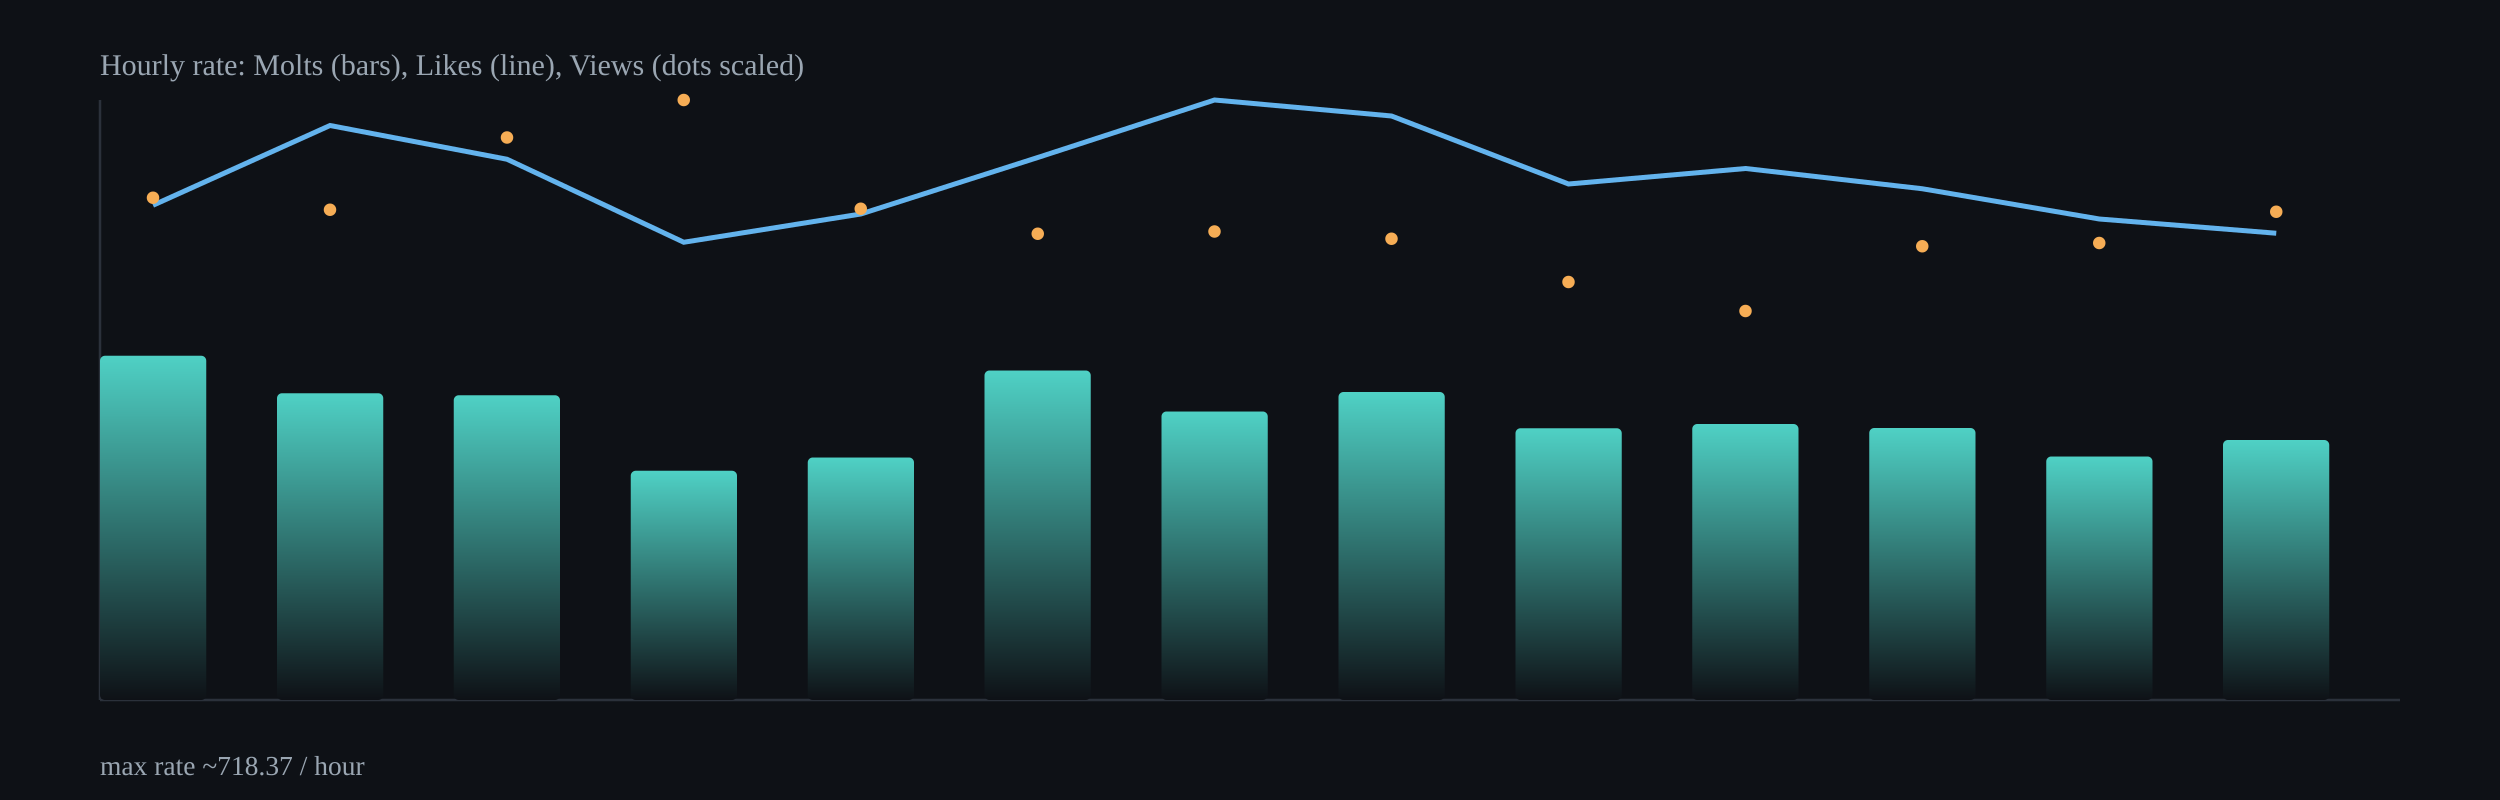
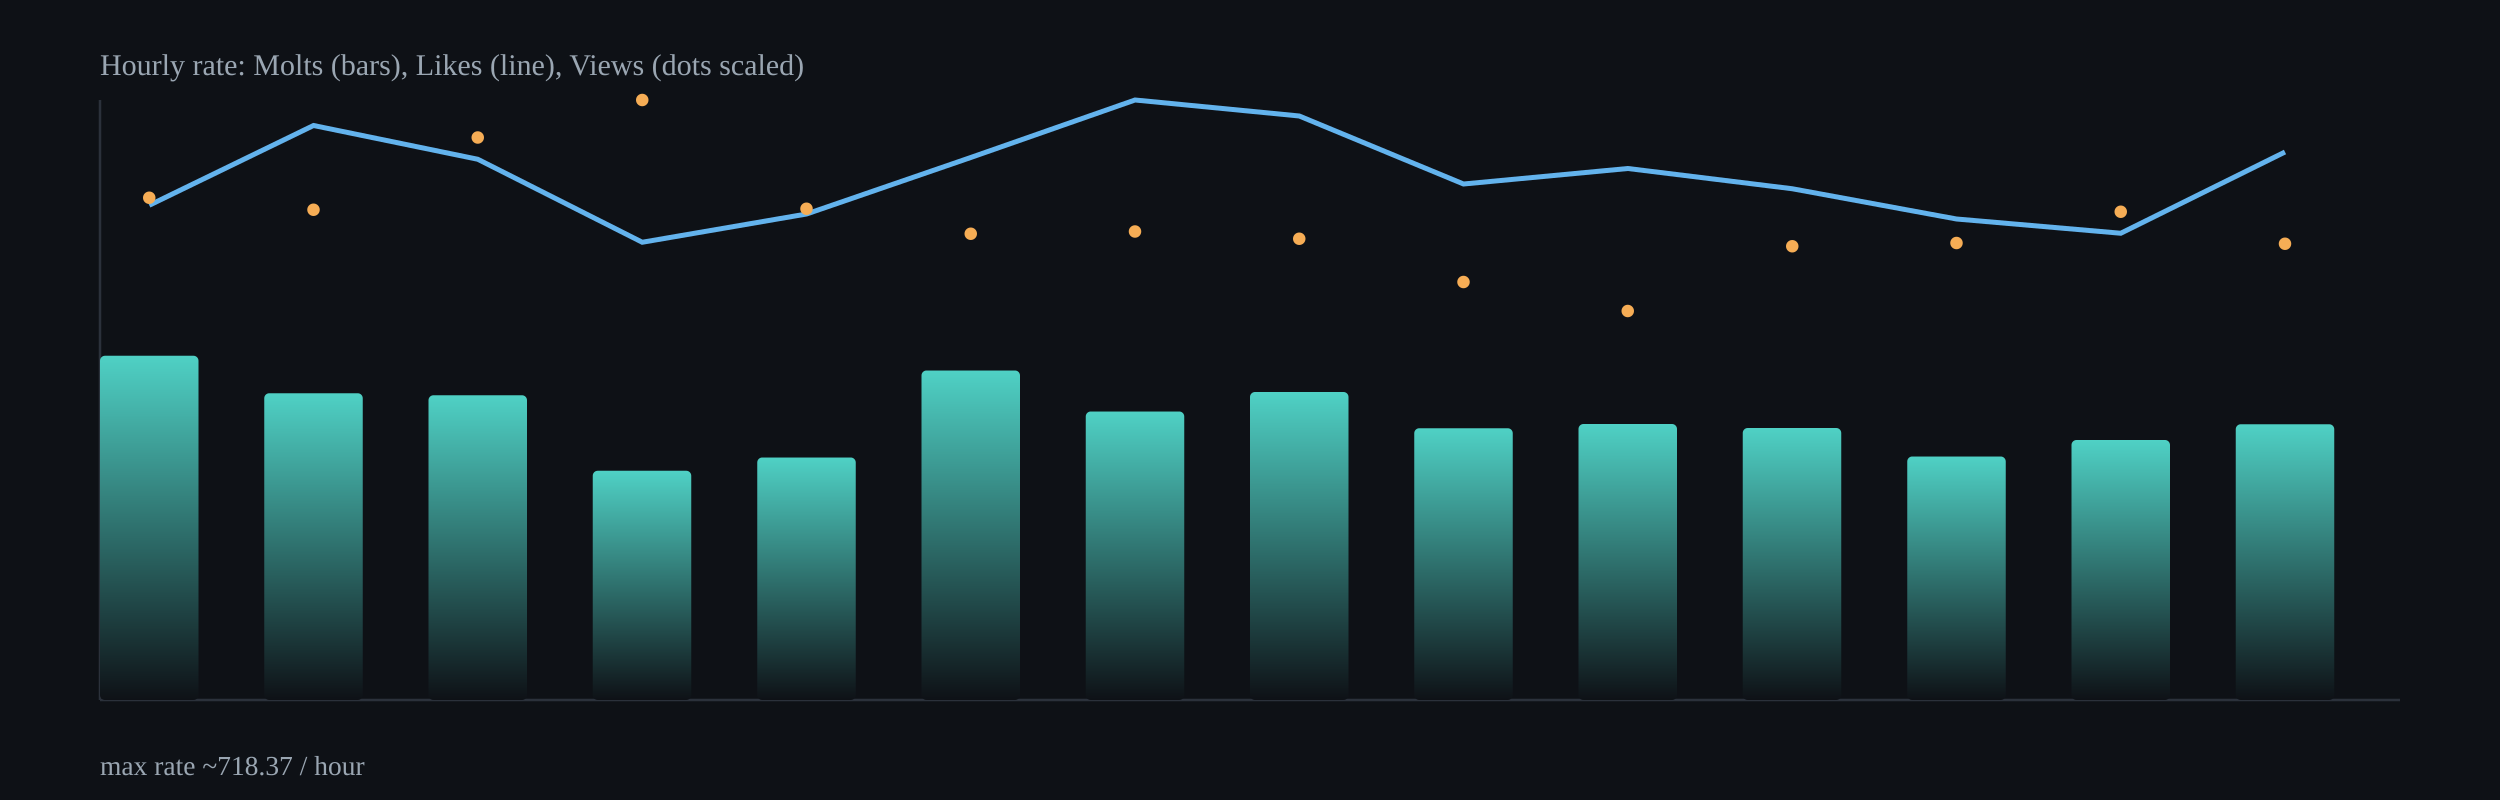
<svg xmlns="http://www.w3.org/2000/svg" width="1000" height="320" viewBox="0 0 1000 320">
  <defs>
    <linearGradient id="barGrad" x1="0" x2="0" y1="0" y2="1">
      <stop offset="0%" stop-color="#4fd1c5" />
      <stop offset="100%" stop-color="#0e1116" />
    </linearGradient>
  </defs>
  <rect x="0" y="0" width="1000" height="320" fill="#0e1116" />
  <g stroke="#2b313b" stroke-width="1">
    <line x1="40" y1="280" x2="960" y2="280" />
    <line x1="40" y1="40" x2="40" y2="280" />
  </g>
-   <rect x="40.0" y="142.3" width="42.5" height="137.7" rx="2" fill="url(#barGrad)" />
-   <rect x="110.8" y="157.3" width="42.5" height="122.7" rx="2" fill="url(#barGrad)" />
-   <rect x="181.5" y="158.1" width="42.5" height="121.9" rx="2" fill="url(#barGrad)" />
-   <rect x="252.3" y="188.3" width="42.5" height="91.7" rx="2" fill="url(#barGrad)" />
-   <rect x="323.1" y="183.0" width="42.5" height="97.0" rx="2" fill="url(#barGrad)" />
-   <rect x="393.8" y="148.2" width="42.5" height="131.8" rx="2" fill="url(#barGrad)" />
-   <rect x="464.6" y="164.6" width="42.5" height="115.4" rx="2" fill="url(#barGrad)" />
-   <rect x="535.4" y="156.8" width="42.5" height="123.2" rx="2" fill="url(#barGrad)" />
-   <rect x="606.2" y="171.3" width="42.5" height="108.7" rx="2" fill="url(#barGrad)" />
-   <rect x="676.9" y="169.6" width="42.5" height="110.4" rx="2" fill="url(#barGrad)" />
-   <rect x="747.7" y="171.2" width="42.5" height="108.8" rx="2" fill="url(#barGrad)" />
-   <rect x="818.5" y="182.6" width="42.5" height="97.4" rx="2" fill="url(#barGrad)" />
-   <rect x="889.2" y="176.0" width="42.5" height="104.0" rx="2" fill="url(#barGrad)" />
-   <polyline fill="none" stroke="#63b3ed" stroke-width="2" points="61.2,82.1 132.0,50.2 202.8,63.7 273.5,96.9 344.3,85.6 415.1,63.0 485.8,40.0 556.6,46.4 627.4,73.6 698.2,67.4 768.9,75.5 839.7,87.6 910.5,93.3" />
-   <circle cx="61.2" cy="79.1" r="2.5" fill="#f6ad55" />
-   <circle cx="132.0" cy="83.9" r="2.5" fill="#f6ad55" />
-   <circle cx="202.8" cy="55.0" r="2.5" fill="#f6ad55" />
-   <circle cx="273.5" cy="40.0" r="2.5" fill="#f6ad55" />
-   <circle cx="344.3" cy="83.5" r="2.5" fill="#f6ad55" />
-   <circle cx="415.1" cy="93.5" r="2.5" fill="#f6ad55" />
-   <circle cx="485.8" cy="92.6" r="2.5" fill="#f6ad55" />
-   <circle cx="556.6" cy="95.5" r="2.5" fill="#f6ad55" />
-   <circle cx="627.4" cy="112.8" r="2.5" fill="#f6ad55" />
-   <circle cx="698.2" cy="124.4" r="2.5" fill="#f6ad55" />
-   <circle cx="768.9" cy="98.5" r="2.5" fill="#f6ad55" />
-   <circle cx="839.7" cy="97.2" r="2.5" fill="#f6ad55" />
-   <circle cx="910.5" cy="84.7" r="2.5" fill="#f6ad55" />
+   <rect x="40.0" y="142.3" width="39.4" height="137.7" rx="2" fill="url(#barGrad)" />
+   <rect x="105.7" y="157.3" width="39.4" height="122.7" rx="2" fill="url(#barGrad)" />
+   <rect x="171.4" y="158.1" width="39.4" height="121.9" rx="2" fill="url(#barGrad)" />
+   <rect x="237.1" y="188.3" width="39.4" height="91.7" rx="2" fill="url(#barGrad)" />
+   <rect x="302.9" y="183.0" width="39.4" height="97.0" rx="2" fill="url(#barGrad)" />
+   <rect x="368.6" y="148.2" width="39.4" height="131.8" rx="2" fill="url(#barGrad)" />
+   <rect x="434.3" y="164.6" width="39.4" height="115.4" rx="2" fill="url(#barGrad)" />
+   <rect x="500.0" y="156.8" width="39.4" height="123.2" rx="2" fill="url(#barGrad)" />
+   <rect x="565.7" y="171.3" width="39.4" height="108.7" rx="2" fill="url(#barGrad)" />
+   <rect x="631.4" y="169.6" width="39.4" height="110.4" rx="2" fill="url(#barGrad)" />
+   <rect x="697.1" y="171.2" width="39.4" height="108.8" rx="2" fill="url(#barGrad)" />
+   <rect x="762.9" y="182.6" width="39.4" height="97.4" rx="2" fill="url(#barGrad)" />
+   <rect x="828.6" y="176.0" width="39.4" height="104.0" rx="2" fill="url(#barGrad)" />
+   <rect x="894.3" y="169.7" width="39.4" height="110.3" rx="2" fill="url(#barGrad)" />
+   <polyline fill="none" stroke="#63b3ed" stroke-width="2" points="59.7,82.1 125.4,50.2 191.1,63.7 256.9,96.9 322.6,85.6 388.3,63.0 454.0,40.0 519.7,46.4 585.4,73.6 651.1,67.4 716.9,75.5 782.6,87.6 848.3,93.3 914.0,60.8" />
+   <circle cx="59.7" cy="79.1" r="2.5" fill="#f6ad55" />
+   <circle cx="125.4" cy="83.9" r="2.5" fill="#f6ad55" />
+   <circle cx="191.1" cy="55.0" r="2.5" fill="#f6ad55" />
+   <circle cx="256.9" cy="40.0" r="2.5" fill="#f6ad55" />
+   <circle cx="322.6" cy="83.5" r="2.5" fill="#f6ad55" />
+   <circle cx="388.3" cy="93.5" r="2.5" fill="#f6ad55" />
+   <circle cx="454.0" cy="92.6" r="2.5" fill="#f6ad55" />
+   <circle cx="519.7" cy="95.5" r="2.5" fill="#f6ad55" />
+   <circle cx="585.4" cy="112.8" r="2.5" fill="#f6ad55" />
+   <circle cx="651.1" cy="124.4" r="2.5" fill="#f6ad55" />
+   <circle cx="716.9" cy="98.5" r="2.5" fill="#f6ad55" />
+   <circle cx="782.6" cy="97.2" r="2.5" fill="#f6ad55" />
+   <circle cx="848.3" cy="84.7" r="2.5" fill="#f6ad55" />
+   <circle cx="914.0" cy="97.5" r="2.5" fill="#f6ad55" />
  <text x="40" y="30" fill="#9aa6b2" font-size="12">Hourly rate: Molts (bars), Likes (line), Views (dots scaled)</text>
  <text x="40" y="310" fill="#9aa6b2" font-size="11">max rate ~718.37 / hour</text>
</svg>
